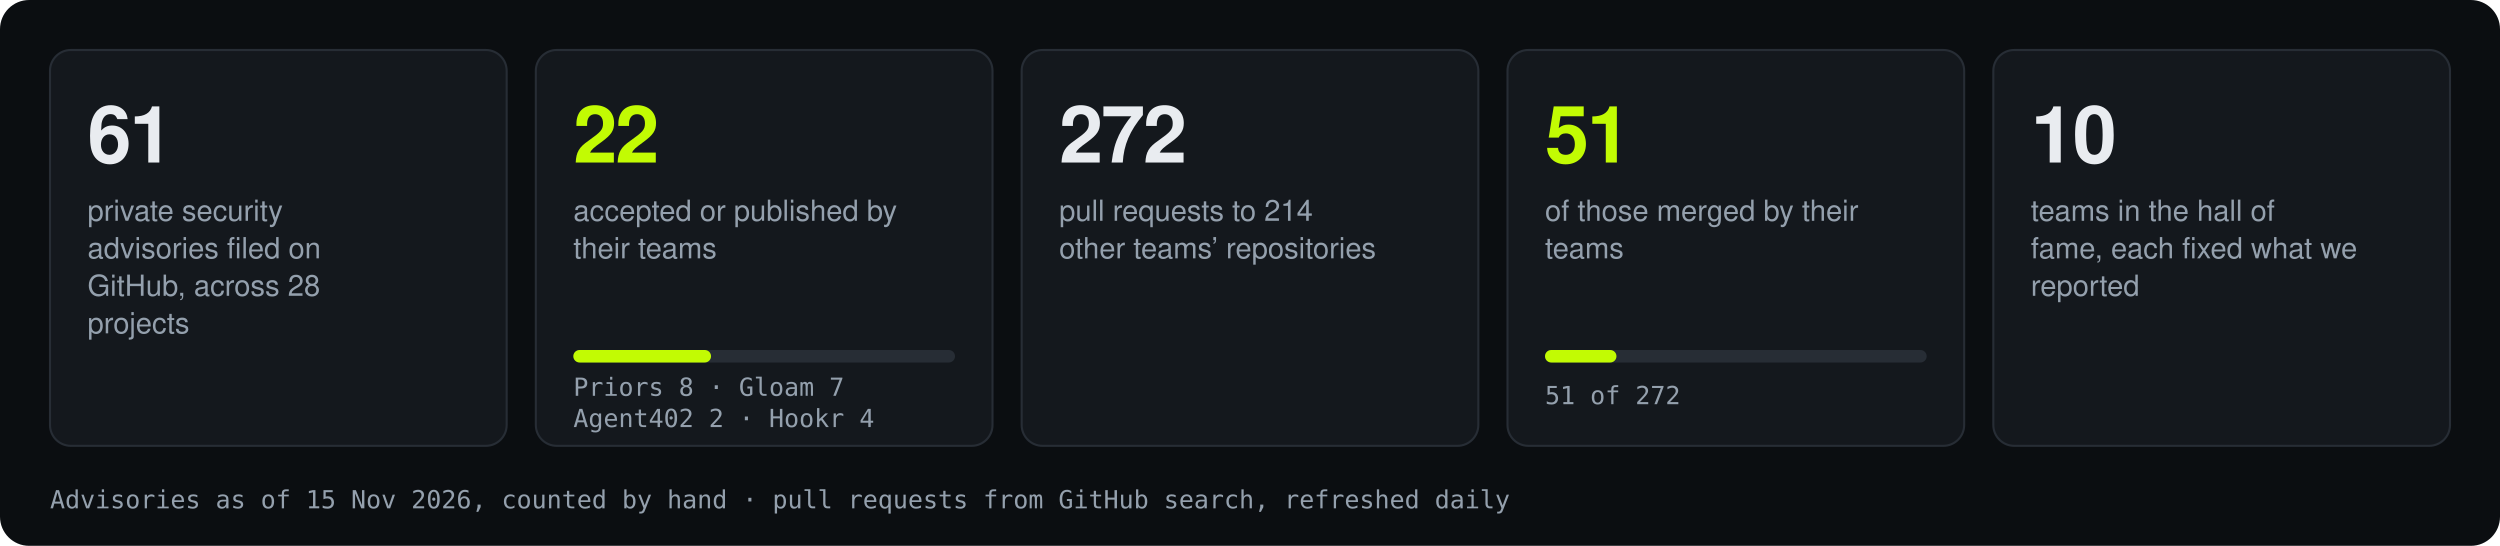
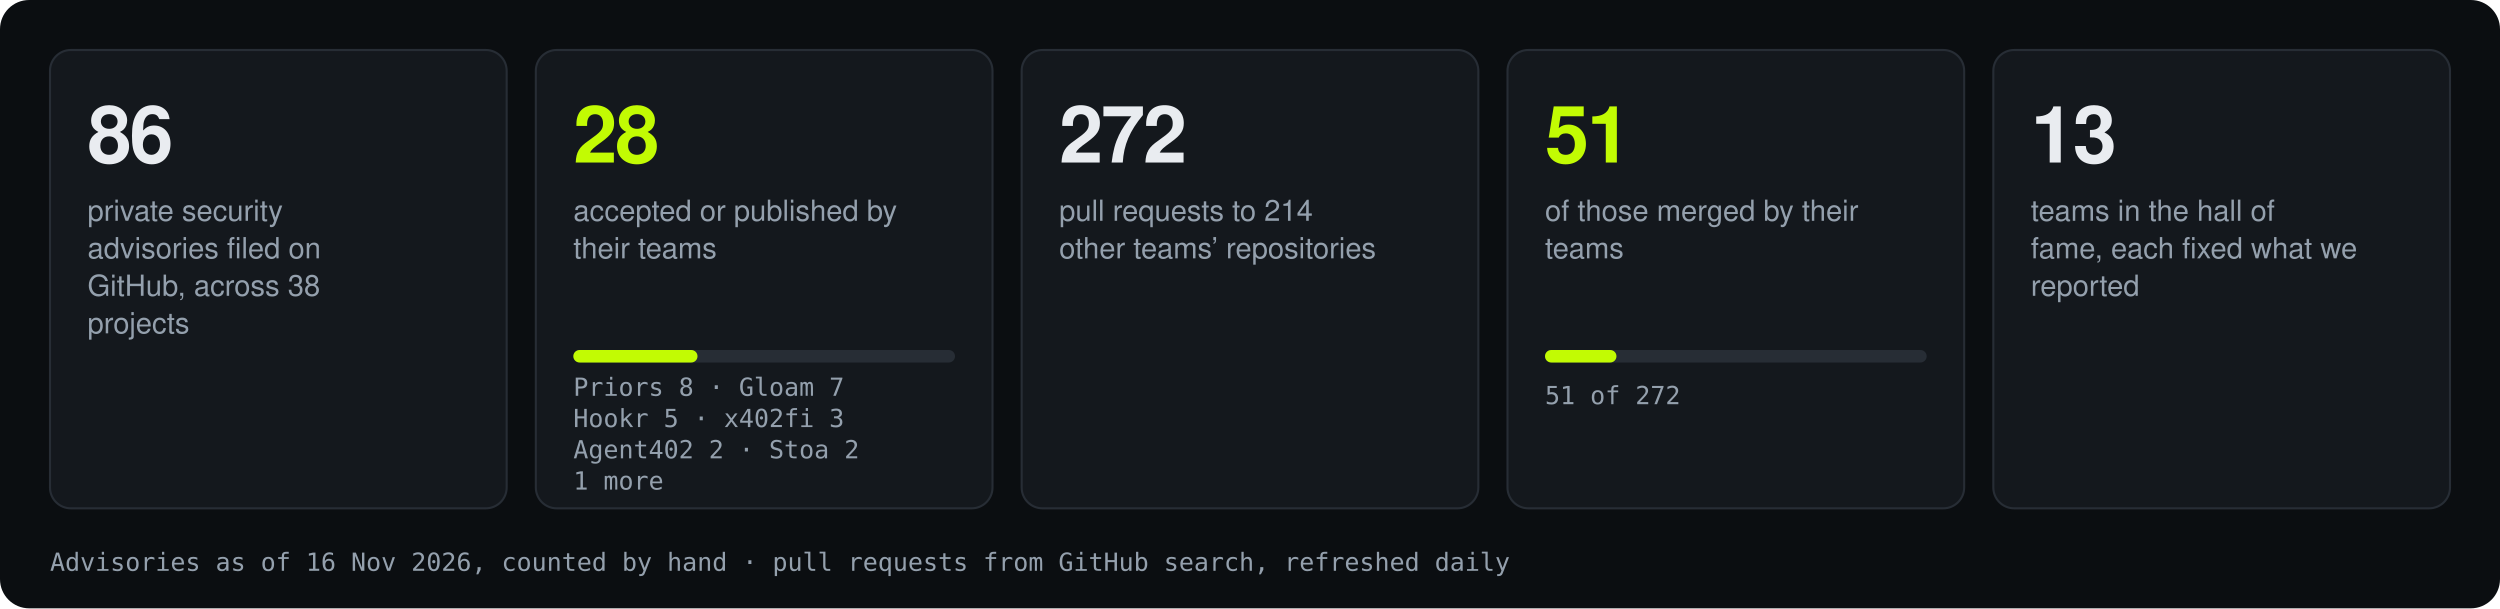
- <svg xmlns="http://www.w3.org/2000/svg" width="1200" height="262" viewBox="0 0 1200 262" role="img" aria-label="61 private security advisories filed on GitHub across 28 projects, 22 accepted or published; 272 pull requests to 214 other teams' repositories, 51 merged; 10 teams in the hall of fame">
+ <svg xmlns="http://www.w3.org/2000/svg" width="1200" height="292" viewBox="0 0 1200 292" role="img" aria-label="86 private security advisories filed on GitHub across 38 projects, 28 accepted or published; 272 pull requests to 214 other teams' repositories, 51 merged; 13 teams in the hall of fame">
  <style>.g{transform-box:fill-box;transform-origin:left;animation:grow 1.2s ease-out both}@keyframes grow{from{transform:scaleX(0)}}@media (prefers-reduced-motion: reduce){*{animation:none!important}}</style>
-   <rect width="1200" height="262" rx="14" fill="#0B0E11" />
+   <rect width="1200" height="292" rx="14" fill="#0B0E11" />
  <g>
-     <rect x="24.0" y="24" width="219.2" height="190" rx="10" fill="#14181D" stroke="#272D35" />
-     <text x="42.0" y="78" font-family="-apple-system,BlinkMacSystemFont,'Segoe UI',Helvetica,Arial,sans-serif" font-size="38" font-weight="700" letter-spacing="-1" fill="#E9ECF0">61</text>
+     <rect x="24.0" y="24" width="219.2" height="220" rx="10" fill="#14181D" stroke="#272D35" />
+     <text x="42.0" y="78" font-family="-apple-system,BlinkMacSystemFont,'Segoe UI',Helvetica,Arial,sans-serif" font-size="38" font-weight="700" letter-spacing="-1" fill="#E9ECF0">86</text>
    <text x="42.0" y="106" text-anchor="start" font-family="-apple-system,BlinkMacSystemFont,'Segoe UI',Helvetica,Arial,sans-serif" font-size="14" font-weight="400" fill="#94A0AD">private security</text>
    <text x="42.0" y="124" text-anchor="start" font-family="-apple-system,BlinkMacSystemFont,'Segoe UI',Helvetica,Arial,sans-serif" font-size="14" font-weight="400" fill="#94A0AD">advisories filed on</text>
-     <text x="42.0" y="142" text-anchor="start" font-family="-apple-system,BlinkMacSystemFont,'Segoe UI',Helvetica,Arial,sans-serif" font-size="14" font-weight="400" fill="#94A0AD">GitHub, across 28</text>
+     <text x="42.0" y="142" text-anchor="start" font-family="-apple-system,BlinkMacSystemFont,'Segoe UI',Helvetica,Arial,sans-serif" font-size="14" font-weight="400" fill="#94A0AD">GitHub, across 38</text>
    <text x="42.0" y="160" text-anchor="start" font-family="-apple-system,BlinkMacSystemFont,'Segoe UI',Helvetica,Arial,sans-serif" font-size="14" font-weight="400" fill="#94A0AD">projects</text>
  </g>
  <g>
-     <rect x="257.2" y="24" width="219.2" height="190" rx="10" fill="#14181D" stroke="#272D35" />
-     <text x="275.2" y="78" font-family="-apple-system,BlinkMacSystemFont,'Segoe UI',Helvetica,Arial,sans-serif" font-size="38" font-weight="700" letter-spacing="-1" fill="#C2FB03">22</text>
+     <rect x="257.2" y="24" width="219.2" height="220" rx="10" fill="#14181D" stroke="#272D35" />
+     <text x="275.2" y="78" font-family="-apple-system,BlinkMacSystemFont,'Segoe UI',Helvetica,Arial,sans-serif" font-size="38" font-weight="700" letter-spacing="-1" fill="#C2FB03">28</text>
    <text x="275.2" y="106" text-anchor="start" font-family="-apple-system,BlinkMacSystemFont,'Segoe UI',Helvetica,Arial,sans-serif" font-size="14" font-weight="400" fill="#94A0AD">accepted or published by</text>
    <text x="275.2" y="124" text-anchor="start" font-family="-apple-system,BlinkMacSystemFont,'Segoe UI',Helvetica,Arial,sans-serif" font-size="14" font-weight="400" fill="#94A0AD">their teams</text>
    <rect x="275.2" y="168" width="183.2" height="6" rx="3" fill="#272D35" />
-     <rect class="g" style="animation-delay:0.35s" x="275.2" y="168" width="66.1" height="6" rx="3" fill="#C2FB03" />
+     <rect class="g" style="animation-delay:0.35s" x="275.2" y="168" width="59.6" height="6" rx="3" fill="#C2FB03" />
    <text x="275.2" y="190" font-family="ui-monospace,SFMono-Regular,'SF Mono',Menlo,Consolas,monospace" font-size="12" fill="#94A0AD">Priors 8 · Gloam 7</text>
-     <text x="275.2" y="205" font-family="ui-monospace,SFMono-Regular,'SF Mono',Menlo,Consolas,monospace" font-size="12" fill="#94A0AD">Agent402 2 · Hookr 4</text>
+     <text x="275.2" y="205" font-family="ui-monospace,SFMono-Regular,'SF Mono',Menlo,Consolas,monospace" font-size="12" fill="#94A0AD">Hookr 5 · x402fi 3</text>
+     <text x="275.2" y="220" font-family="ui-monospace,SFMono-Regular,'SF Mono',Menlo,Consolas,monospace" font-size="12" fill="#94A0AD">Agent402 2 · Stoa 2</text>
+     <text x="275.2" y="235" font-family="ui-monospace,SFMono-Regular,'SF Mono',Menlo,Consolas,monospace" font-size="12" fill="#94A0AD">1 more</text>
  </g>
  <g>
-     <rect x="490.4" y="24" width="219.2" height="190" rx="10" fill="#14181D" stroke="#272D35" />
+     <rect x="490.4" y="24" width="219.2" height="220" rx="10" fill="#14181D" stroke="#272D35" />
    <text x="508.4" y="78" font-family="-apple-system,BlinkMacSystemFont,'Segoe UI',Helvetica,Arial,sans-serif" font-size="38" font-weight="700" letter-spacing="-1" fill="#E9ECF0">272</text>
    <text x="508.4" y="106" text-anchor="start" font-family="-apple-system,BlinkMacSystemFont,'Segoe UI',Helvetica,Arial,sans-serif" font-size="14" font-weight="400" fill="#94A0AD">pull requests to 214</text>
    <text x="508.4" y="124" text-anchor="start" font-family="-apple-system,BlinkMacSystemFont,'Segoe UI',Helvetica,Arial,sans-serif" font-size="14" font-weight="400" fill="#94A0AD">other teams’ repositories</text>
  </g>
  <g>
-     <rect x="723.6" y="24" width="219.2" height="190" rx="10" fill="#14181D" stroke="#272D35" />
+     <rect x="723.6" y="24" width="219.2" height="220" rx="10" fill="#14181D" stroke="#272D35" />
    <text x="741.6" y="78" font-family="-apple-system,BlinkMacSystemFont,'Segoe UI',Helvetica,Arial,sans-serif" font-size="38" font-weight="700" letter-spacing="-1" fill="#C2FB03">51</text>
    <text x="741.6" y="106" text-anchor="start" font-family="-apple-system,BlinkMacSystemFont,'Segoe UI',Helvetica,Arial,sans-serif" font-size="14" font-weight="400" fill="#94A0AD">of those merged by their</text>
    <text x="741.6" y="124" text-anchor="start" font-family="-apple-system,BlinkMacSystemFont,'Segoe UI',Helvetica,Arial,sans-serif" font-size="14" font-weight="400" fill="#94A0AD">teams</text>
    <rect x="741.6" y="168" width="183.2" height="6" rx="3" fill="#272D35" />
    <rect class="g" style="animation-delay:0.65s" x="741.6" y="168" width="34.3" height="6" rx="3" fill="#C2FB03" />
    <text x="741.6" y="194" font-family="ui-monospace,SFMono-Regular,'SF Mono',Menlo,Consolas,monospace" font-size="12" fill="#94A0AD">51 of 272</text>
  </g>
  <g>
-     <rect x="956.8" y="24" width="219.2" height="190" rx="10" fill="#14181D" stroke="#272D35" />
-     <text x="974.8" y="78" font-family="-apple-system,BlinkMacSystemFont,'Segoe UI',Helvetica,Arial,sans-serif" font-size="38" font-weight="700" letter-spacing="-1" fill="#E9ECF0">10</text>
+     <rect x="956.8" y="24" width="219.2" height="220" rx="10" fill="#14181D" stroke="#272D35" />
+     <text x="974.8" y="78" font-family="-apple-system,BlinkMacSystemFont,'Segoe UI',Helvetica,Arial,sans-serif" font-size="38" font-weight="700" letter-spacing="-1" fill="#E9ECF0">13</text>
    <text x="974.8" y="106" text-anchor="start" font-family="-apple-system,BlinkMacSystemFont,'Segoe UI',Helvetica,Arial,sans-serif" font-size="14" font-weight="400" fill="#94A0AD">teams in the hall of</text>
    <text x="974.8" y="124" text-anchor="start" font-family="-apple-system,BlinkMacSystemFont,'Segoe UI',Helvetica,Arial,sans-serif" font-size="14" font-weight="400" fill="#94A0AD">fame, each fixed what we</text>
    <text x="974.8" y="142" text-anchor="start" font-family="-apple-system,BlinkMacSystemFont,'Segoe UI',Helvetica,Arial,sans-serif" font-size="14" font-weight="400" fill="#94A0AD">reported</text>
  </g>
-   <text x="24" y="244" font-family="ui-monospace,SFMono-Regular,'SF Mono',Menlo,Consolas,monospace" font-size="12" fill="#94A0AD">Advisories as of 15 Nov 2026, counted by hand · pull requests from GitHub search, refreshed daily</text>
+   <text x="24" y="274" font-family="ui-monospace,SFMono-Regular,'SF Mono',Menlo,Consolas,monospace" font-size="12" fill="#94A0AD">Advisories as of 16 Nov 2026, counted by hand · pull requests from GitHub search, refreshed daily</text>
</svg>
